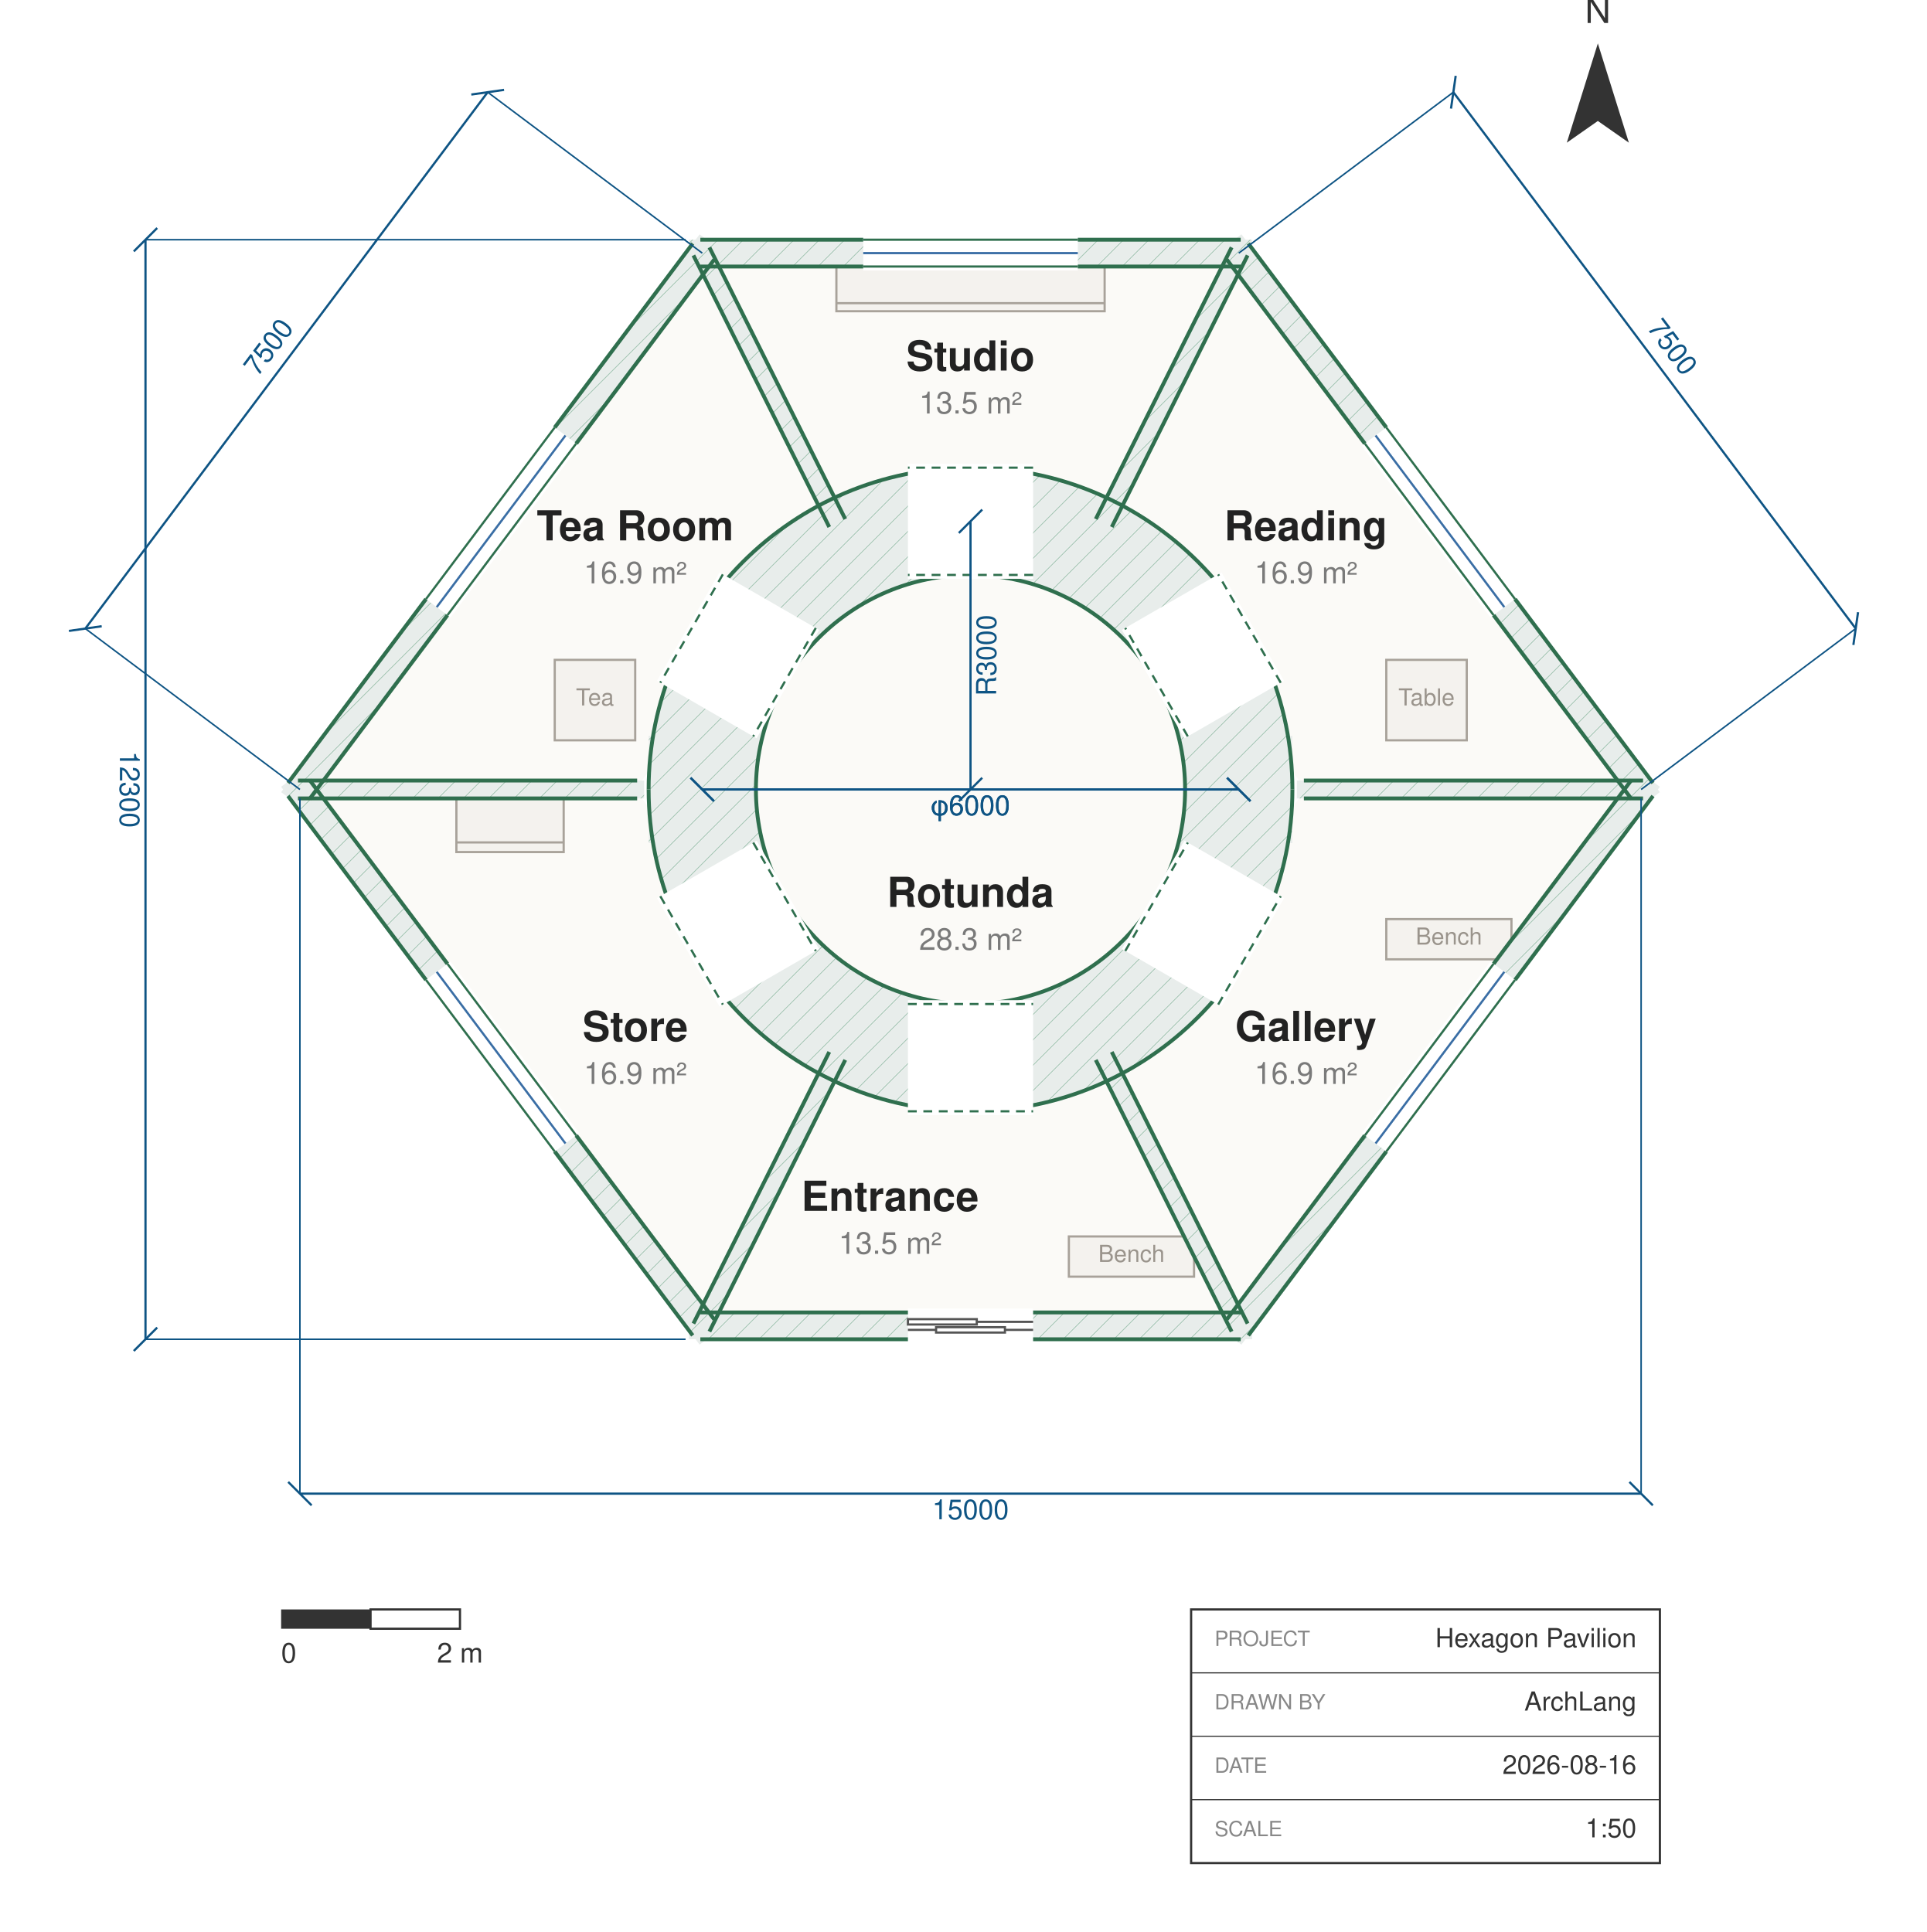
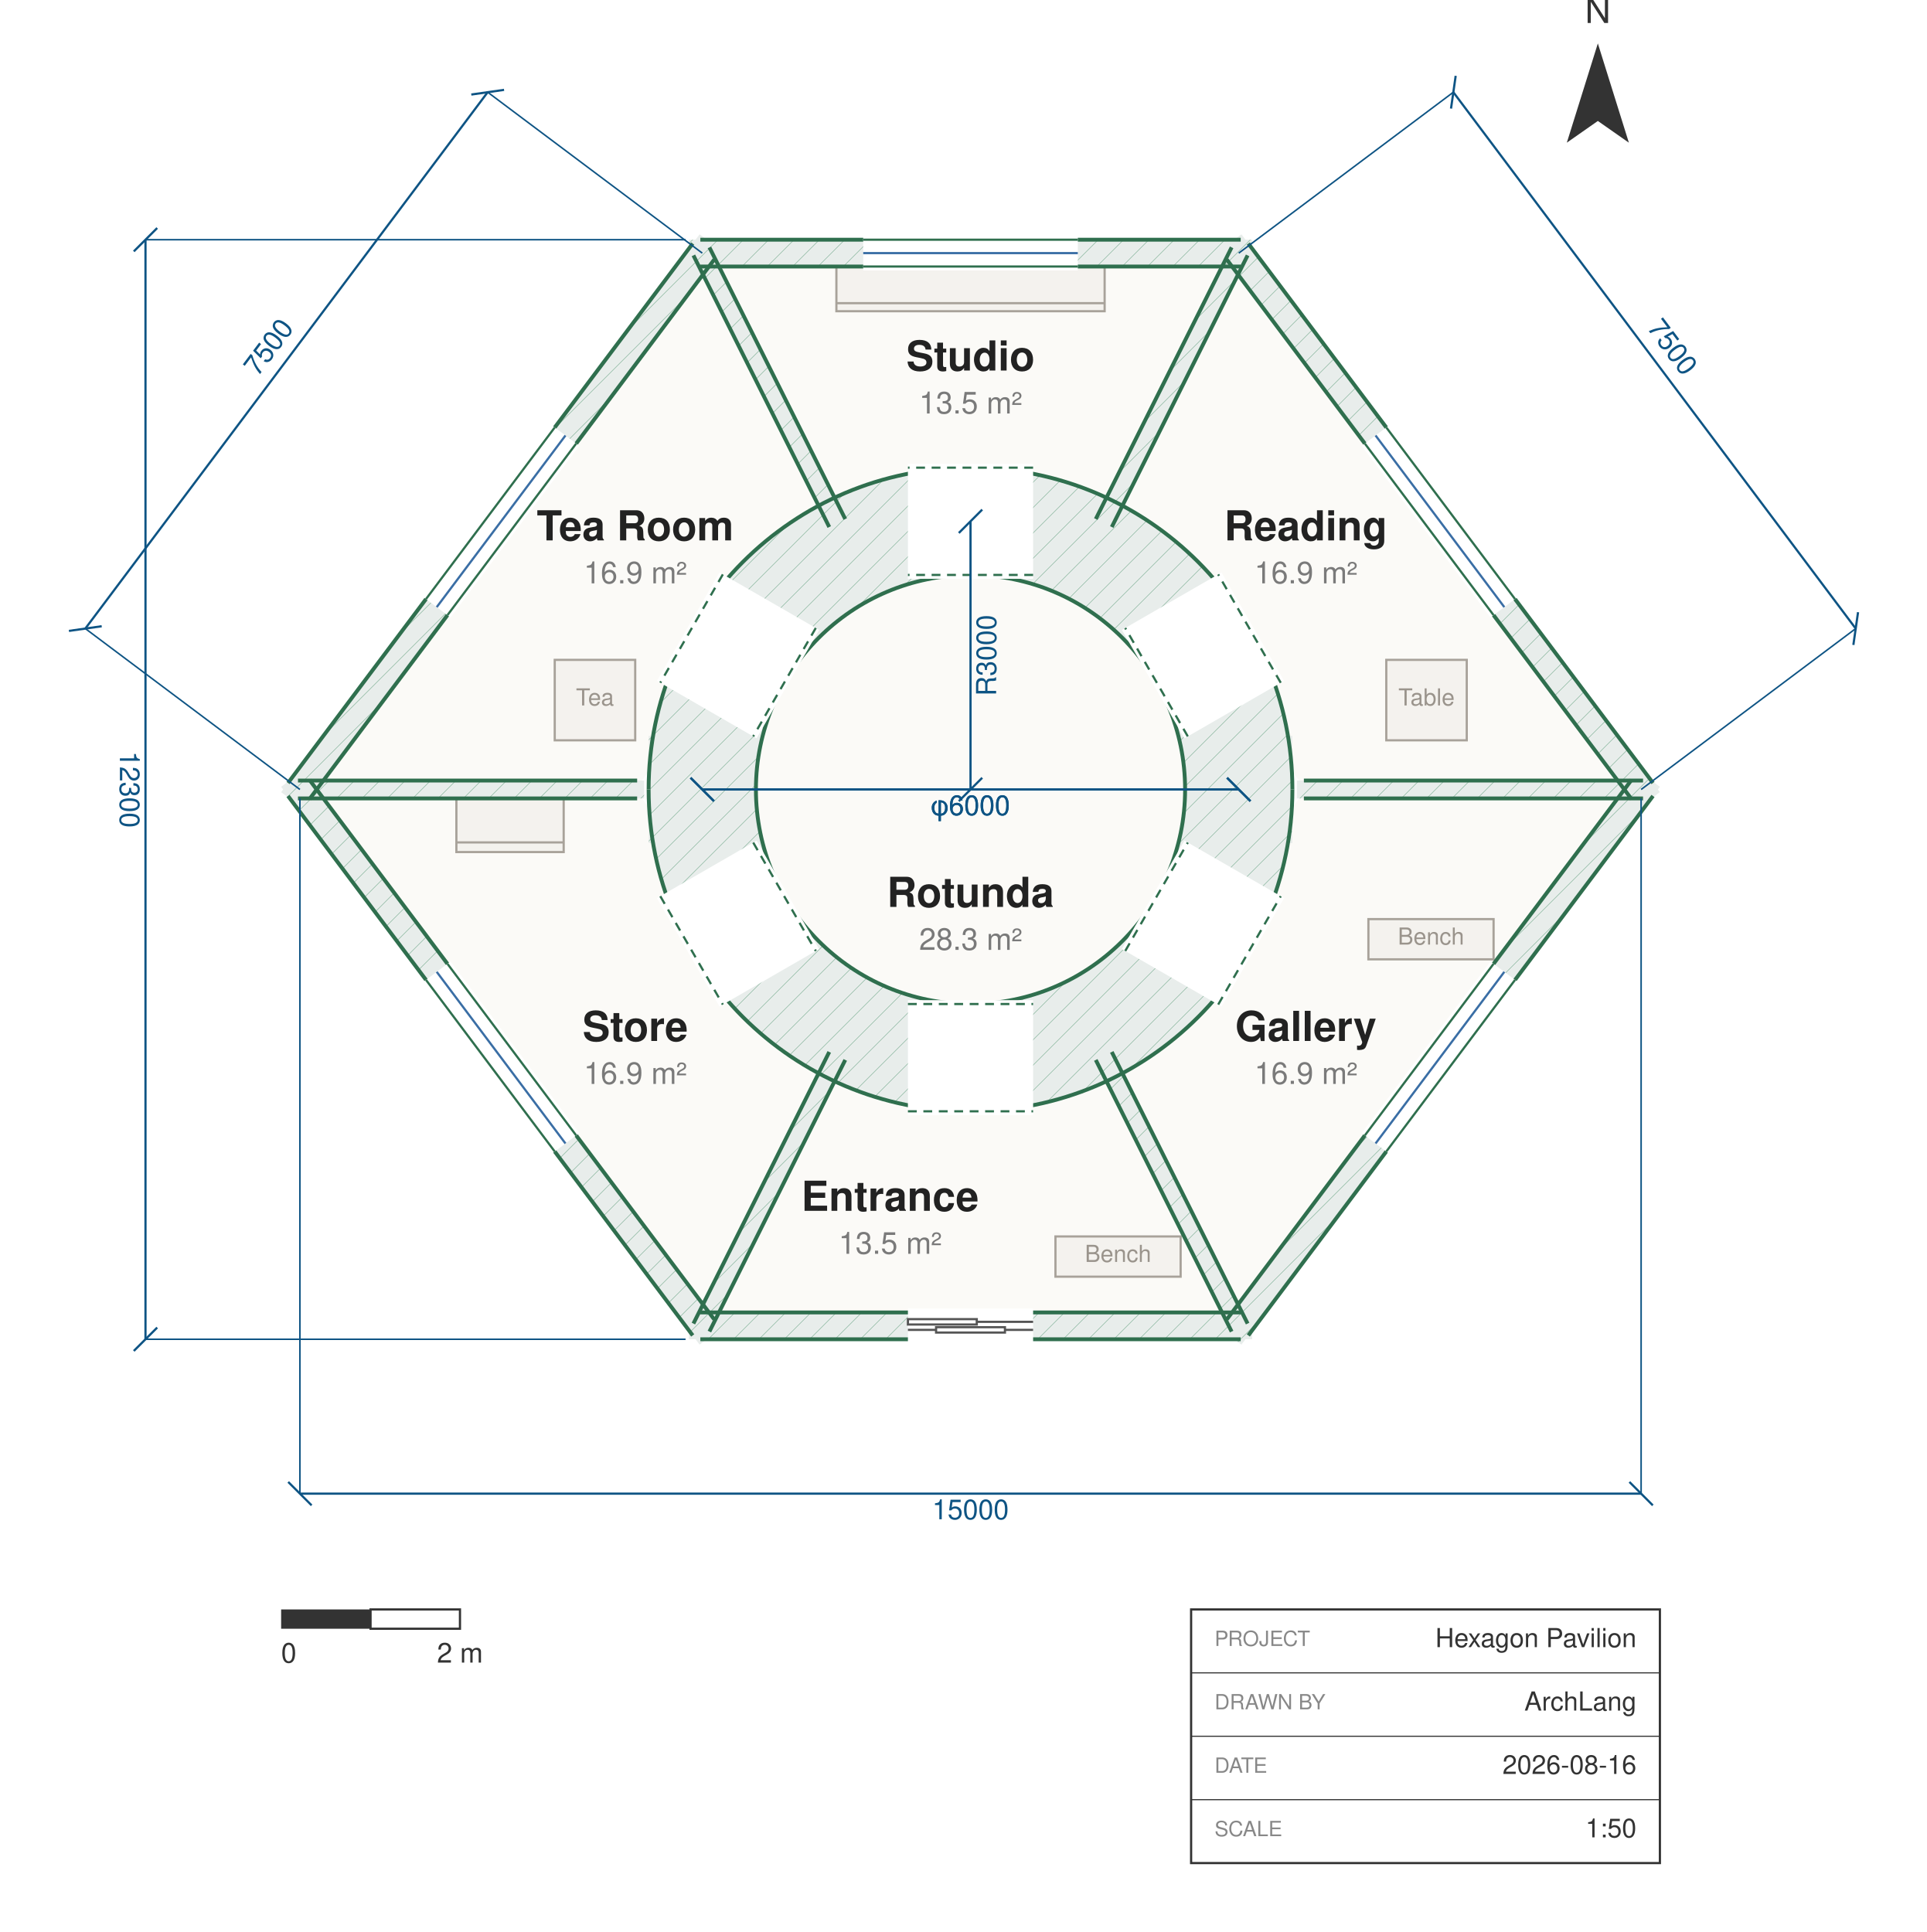
<svg xmlns="http://www.w3.org/2000/svg" viewBox="-2354.18 -1831.4 21551.35 21612" font-family="Helvetica, Arial, sans-serif">
  <defs>
    <pattern id="poche" patternUnits="userSpaceOnUse" width="200.46" height="200.46" patternTransform="rotate(45)">
      <rect width="200.46" height="200.46" fill="#e8edeb" />
      <line x1="0" y1="0" x2="0" y2="200.46" stroke="#a8c8b7" stroke-width="17.27" />
    </pattern>
  </defs>
  <rect x="-2354.18" y="-1831.4" width="21551.35" height="21612" fill="#ffffff" />
  <g id="A-FLOR">
    <circle cx="8500" cy="7000" r="3000" fill="#fbfaf7" />
    <polygon points="16000,7000 11500,1000 10000,4000 12250,7000" fill="#fbfaf7" />
    <polygon points="11500,1000 5500,1000 7000,4000 10000,4000" fill="#fbfaf7" />
    <polygon points="5500,1000 1000,7000 4750,7000 7000,4000" fill="#fbfaf7" />
    <polygon points="1000,7000 5500,13000 7000,10000 4750,7000" fill="#fbfaf7" />
    <polygon points="5500,13000 11500,13000 10000,10000 7000,10000" fill="#fbfaf7" />
    <polygon points="11500,13000 16000,7000 12250,7000 10000,10000" fill="#fbfaf7" />
  </g>
  <g id="A-FURN">
    <polygon points="7000,1150 10000,1150 10000,1650 7000,1650" fill="#f4f2ee" stroke="#a8a29a" stroke-width="24.67" />
    <line x1="7000" y1="1560" x2="10000" y2="1560" stroke="#a8a29a" stroke-width="24.67" />
    <polygon points="2750,7100 3950,7100 3950,7700 2750,7700" fill="#f4f2ee" stroke="#a8a29a" stroke-width="24.67" />
    <line x1="2750" y1="7592" x2="3950" y2="7592" stroke="#a8a29a" stroke-width="24.67" />
    <polygon points="13150,5550 14050,5550 14050,6450 13150,6450" fill="#f4f2ee" stroke="#a8a29a" stroke-width="24.67" />
    <text x="13600" y="6000" font-size="262.14" fill="#9a948c" text-anchor="middle" dominant-baseline="central">Table</text>
    <polygon points="3850,5550 4750,5550 4750,6450 3850,6450" fill="#f4f2ee" stroke="#a8a29a" stroke-width="24.67" />
    <text x="4300" y="6000" font-size="262.14" fill="#9a948c" text-anchor="middle" dominant-baseline="central">Tea</text>
-     <polygon points="13150,8450 14550,8450 14550,8900 13150,8900" fill="#f4f2ee" stroke="#a8a29a" stroke-width="24.67" />
-     <text x="13850" y="8675" font-size="262.14" fill="#9a948c" text-anchor="middle" dominant-baseline="central">Bench</text>
-     <polygon points="9600,12000 11000,12000 11000,12450 9600,12450" fill="#f4f2ee" stroke="#a8a29a" stroke-width="24.67" />
-     <text x="10300" y="12225" font-size="262.14" fill="#9a948c" text-anchor="middle" dominant-baseline="central">Bench</text>
+     <polygon points="12950,8450 14350,8450 14350,8900 12950,8900" fill="#f4f2ee" stroke="#a8a29a" stroke-width="24.67" />
+     <text x="13650" y="8675" font-size="262.14" fill="#9a948c" text-anchor="middle" dominant-baseline="central">Bench</text>
+     <polygon points="9450,12000 10850,12000 10850,12450 9450,12450" fill="#f4f2ee" stroke="#a8a29a" stroke-width="24.67" />
+     <text x="10150" y="12225" font-size="262.14" fill="#9a948c" text-anchor="middle" dominant-baseline="central">Bench</text>
  </g>
  <g id="A-WALL">
    <path d="M 16210,7030 L 11530,790 L 11290,970 L 15970,7210 Z" fill="url(#poche)" fill-rule="nonzero" />
    <path d="M 11650,850 L 5350,850 L 5350,1150 L 11650,1150 Z" fill="url(#poche)" fill-rule="nonzero" />
    <path d="M 5470,790 L 790,7030 L 1030,7210 L 5710,970 Z" fill="url(#poche)" fill-rule="nonzero" />
    <path d="M 790,6970 L 5470,13210 L 5710,13030 L 1030,6790 Z" fill="url(#poche)" fill-rule="nonzero" />
    <path d="M 5350,13150 L 11650,13150 L 11650,12850 L 5350,12850 Z" fill="url(#poche)" fill-rule="nonzero" />
    <path d="M 11530,13210 L 16210,6970 L 15970,6790 L 11290,13030 Z" fill="url(#poche)" fill-rule="nonzero" />
    <path d="M 12150,7100 L 16100,7100 L 16100,6900 L 12150,6900 Z" fill="url(#poche)" fill-rule="nonzero" />
    <path d="M 10044.72,4134.16 L 11634.16,955.28 L 11455.28,865.84 L 9865.84,4044.72 Z" fill="url(#poche)" fill-rule="nonzero" />
    <path d="M 7134.16,4044.72 L 5544.72,865.84 L 5365.84,955.28 L 6955.28,4134.16 Z" fill="url(#poche)" fill-rule="nonzero" />
    <path d="M 4850,6900 L 900,6900 L 900,7100 L 4850,7100 Z" fill="url(#poche)" fill-rule="nonzero" />
    <path d="M 6955.28,9865.84 L 5365.84,13044.72 L 5544.72,13134.16 L 7134.16,9955.28 Z" fill="url(#poche)" fill-rule="nonzero" />
    <path d="M 9865.84,9955.28 L 11455.28,13134.16 L 11634.16,13044.72 L 10044.72,9865.84 Z" fill="url(#poche)" fill-rule="nonzero" />
    <path d="M 12100,7600 L 12069.2,6530.11 L 11977.33,6068.25 L 11825.97,5622.34 L 11617.69,5200 L 11356.07,4808.46 L 11045.58,4454.42 L 10691.54,4143.93 L 10300,3882.31 L 9877.66,3674.03 L 9431.75,3522.67 L 8969.89,3430.8 L 8500,3400 L 8030.11,3430.8 L 7568.25,3522.67 L 7122.34,3674.03 L 6700,3882.31 L 6308.46,4143.93 L 5954.42,4454.42 L 5643.93,4808.46 L 5382.31,5200 L 5174.03,5622.34 L 5022.67,6068.25 L 4930.8,6530.11 L 4900,7600 L 6100,7600 L 6120.53,6686.74 L 6181.78,6378.83 L 6282.69,6081.56 L 6421.54,5800 L 6595.95,5538.97 L 6802.94,5302.94 L 7038.97,5095.95 L 7300,4921.54 L 7581.56,4782.69 L 7878.83,4681.78 L 8186.74,4620.53 L 8500,4600 L 8813.26,4620.53 L 9121.17,4681.78 L 9418.44,4782.69 L 9700,4921.54 L 9961.03,5095.95 L 10197.06,5302.94 L 10404.05,5538.97 L 10578.46,5800 L 10717.31,6081.56 L 10818.22,6378.83 L 10879.47,6686.74 L 10900,7600 Z" fill="url(#poche)" fill-rule="nonzero" />
    <path d="M 4900,6400 L 4930.8,7469.89 L 5022.67,7931.75 L 5174.03,8377.66 L 5382.31,8800 L 5643.93,9191.54 L 5954.42,9545.58 L 6308.46,9856.07 L 6700,10117.69 L 7122.34,10325.97 L 7568.25,10477.33 L 8030.11,10569.2 L 8500,10600 L 8969.89,10569.2 L 9431.75,10477.33 L 9877.66,10325.97 L 10300,10117.69 L 10691.54,9856.07 L 11045.58,9545.58 L 11356.07,9191.54 L 11617.69,8800 L 11825.97,8377.66 L 11977.33,7931.75 L 12069.2,7469.89 L 12100,6400 L 10900,6400 L 10879.47,7313.26 L 10818.22,7621.17 L 10717.31,7918.44 L 10578.46,8200 L 10404.05,8461.03 L 10197.06,8697.06 L 9961.03,8904.05 L 9700,9078.46 L 9418.44,9217.31 L 9121.17,9318.22 L 8813.26,9379.47 L 8500,9400 L 8186.74,9379.47 L 7878.83,9318.22 L 7581.56,9217.31 L 7300,9078.46 L 7038.97,8904.05 L 6802.94,8697.06 L 6595.95,8461.03 L 6421.54,8200 L 6282.69,7918.44 L 6181.78,7621.17 L 6120.53,7313.26 L 6100,6400 Z" fill="url(#poche)" fill-rule="nonzero" />
    <line x1="16120" y1="6910" x2="11620" y2="910" stroke="#2f6f4e" stroke-width="43.18" stroke-linecap="square" />
    <line x1="15880" y1="7090" x2="11380" y2="1090" stroke="#2f6f4e" stroke-width="43.18" stroke-linecap="square" />
    <line x1="11500" y1="850" x2="5500" y2="850" stroke="#2f6f4e" stroke-width="43.18" stroke-linecap="square" />
    <line x1="11500" y1="1150" x2="5500" y2="1150" stroke="#2f6f4e" stroke-width="43.18" stroke-linecap="square" />
    <line x1="5380" y1="910" x2="880" y2="6910" stroke="#2f6f4e" stroke-width="43.18" stroke-linecap="square" />
    <line x1="5620" y1="1090" x2="1120" y2="7090" stroke="#2f6f4e" stroke-width="43.18" stroke-linecap="square" />
    <line x1="880" y1="7090" x2="5380" y2="13090" stroke="#2f6f4e" stroke-width="43.18" stroke-linecap="square" />
    <line x1="1120" y1="6910" x2="5620" y2="12910" stroke="#2f6f4e" stroke-width="43.18" stroke-linecap="square" />
    <line x1="5500" y1="13150" x2="11500" y2="13150" stroke="#2f6f4e" stroke-width="43.18" stroke-linecap="square" />
    <line x1="5500" y1="12850" x2="11500" y2="12850" stroke="#2f6f4e" stroke-width="43.18" stroke-linecap="square" />
    <line x1="11620" y1="13090" x2="16120" y2="7090" stroke="#2f6f4e" stroke-width="43.18" stroke-linecap="square" />
    <line x1="11380" y1="12910" x2="15880" y2="6910" stroke="#2f6f4e" stroke-width="43.18" stroke-linecap="square" />
    <line x1="12250" y1="7100" x2="16000" y2="7100" stroke="#2f6f4e" stroke-width="43.18" stroke-linecap="square" />
    <line x1="12250" y1="6900" x2="16000" y2="6900" stroke="#2f6f4e" stroke-width="43.18" stroke-linecap="square" />
    <line x1="10089.44" y1="4044.72" x2="11589.44" y2="1044.72" stroke="#2f6f4e" stroke-width="43.18" stroke-linecap="square" />
    <line x1="9910.56" y1="3955.28" x2="11410.56" y2="955.28" stroke="#2f6f4e" stroke-width="43.18" stroke-linecap="square" />
    <line x1="7089.44" y1="3955.28" x2="5589.44" y2="955.28" stroke="#2f6f4e" stroke-width="43.18" stroke-linecap="square" />
    <line x1="6910.56" y1="4044.72" x2="5410.56" y2="1044.72" stroke="#2f6f4e" stroke-width="43.18" stroke-linecap="square" />
    <line x1="4750" y1="6900" x2="1000" y2="6900" stroke="#2f6f4e" stroke-width="43.18" stroke-linecap="square" />
    <line x1="4750" y1="7100" x2="1000" y2="7100" stroke="#2f6f4e" stroke-width="43.18" stroke-linecap="square" />
    <line x1="6910.56" y1="9955.28" x2="5410.56" y2="12955.28" stroke="#2f6f4e" stroke-width="43.18" stroke-linecap="square" />
    <line x1="7089.44" y1="10044.72" x2="5589.44" y2="13044.72" stroke="#2f6f4e" stroke-width="43.18" stroke-linecap="square" />
    <line x1="9910.56" y1="10044.72" x2="11410.56" y2="13044.72" stroke="#2f6f4e" stroke-width="43.18" stroke-linecap="square" />
    <line x1="10089.44" y1="9955.28" x2="11589.44" y2="12955.28" stroke="#2f6f4e" stroke-width="43.18" stroke-linecap="square" />
    <path d="M 12100,7000 A 3600 3600 0 0 0 8500,3400" fill="none" stroke="#2f6f4e" stroke-width="43.18" />
    <path d="M 8500,3400 A 3600 3600 0 0 0 4900,7000" fill="none" stroke="#2f6f4e" stroke-width="43.18" />
    <path d="M 10900,7000 A 2400 2400 0 0 0 8500,4600" fill="none" stroke="#2f6f4e" stroke-width="43.18" />
    <path d="M 8500,4600 A 2400 2400 0 0 0 6100,7000" fill="none" stroke="#2f6f4e" stroke-width="43.18" />
    <path d="M 4900,7000 A 3600 3600 0 0 0 8500,10600" fill="none" stroke="#2f6f4e" stroke-width="43.18" />
    <path d="M 8500,10600 A 3600 3600 0 0 0 12100,7000" fill="none" stroke="#2f6f4e" stroke-width="43.18" />
    <path d="M 6100,7000 A 2400 2400 0 0 0 8500,9400" fill="none" stroke="#2f6f4e" stroke-width="43.18" />
    <path d="M 8500,9400 A 2400 2400 0 0 0 10900,7000" fill="none" stroke="#2f6f4e" stroke-width="43.18" />
  </g>
  <g id="A-DOOR">
    <polygon points="7800,13193.18 9200,13193.18 9200,12806.82 7800,12806.82" fill="#ffffff" />
    <line x1="7800" y1="13045" x2="9200" y2="13045" stroke="#555555" stroke-width="24.67" />
    <line x1="7800" y1="12955" x2="9200" y2="12955" stroke="#555555" stroke-width="24.67" />
    <polygon points="7800,12925 8570,12925 8570,12985 7800,12985" fill="#ffffff" stroke="#555555" stroke-width="24.67" />
    <polygon points="8115,13015 8885,13015 8885,13075 8115,13075" fill="#ffffff" stroke="#555555" stroke-width="24.67" />
    <polygon points="12006.92,5784.92 11307.3,4572.26 10193.08,5215.08 10892.7,6427.74" fill="#ffffff" />
    <line x1="11969.52" y1="5806.5" x2="11269.91" y2="4593.84" stroke="#2f6f4e" stroke-width="24.67" stroke-dasharray="98.69 74.02" />
    <line x1="10930.09" y1="6406.16" x2="10230.48" y2="5193.5" stroke="#2f6f4e" stroke-width="24.67" stroke-dasharray="98.69 74.02" />
    <polygon points="9200,3356.82 7800,3356.82 7800,4643.18 9200,4643.18" fill="#ffffff" />
    <line x1="9200" y1="3400" x2="7800" y2="3400" stroke="#2f6f4e" stroke-width="24.67" stroke-dasharray="98.69 74.02" />
    <line x1="9200" y1="4600" x2="7800" y2="4600" stroke="#2f6f4e" stroke-width="24.67" stroke-dasharray="98.69 74.02" />
    <polygon points="5692.7,4572.26 4993.08,5784.92 6107.3,6427.74 6806.92,5215.08" fill="#ffffff" />
    <line x1="5730.09" y1="4593.84" x2="5030.48" y2="5806.5" stroke="#2f6f4e" stroke-width="24.67" stroke-dasharray="98.69 74.02" />
    <line x1="6769.52" y1="5193.5" x2="6069.91" y2="6406.16" stroke="#2f6f4e" stroke-width="24.67" stroke-dasharray="98.69 74.02" />
    <polygon points="4993.08,8215.08 5692.7,9427.74 6806.92,8784.92 6107.3,7572.26" fill="#ffffff" />
    <line x1="5030.48" y1="8193.5" x2="5730.09" y2="9406.16" stroke="#2f6f4e" stroke-width="24.67" stroke-dasharray="98.69 74.02" />
    <line x1="6069.91" y1="7593.84" x2="6769.52" y2="8806.5" stroke="#2f6f4e" stroke-width="24.67" stroke-dasharray="98.69 74.02" />
    <polygon points="7800,10643.18 9200,10643.18 9200,9356.82 7800,9356.82" fill="#ffffff" />
    <line x1="7800" y1="10600" x2="9200" y2="10600" stroke="#2f6f4e" stroke-width="24.67" stroke-dasharray="98.69 74.02" />
    <line x1="7800" y1="9400" x2="9200" y2="9400" stroke="#2f6f4e" stroke-width="24.67" stroke-dasharray="98.69 74.02" />
    <polygon points="11307.3,9427.74 12006.92,8215.08 10892.7,7572.26 10193.08,8784.92" fill="#ffffff" />
    <line x1="11269.91" y1="9406.16" x2="11969.52" y2="8193.5" stroke="#2f6f4e" stroke-width="24.67" stroke-dasharray="98.69 74.02" />
    <line x1="10230.48" y1="8806.5" x2="10930.09" y2="7593.84" stroke="#2f6f4e" stroke-width="24.67" stroke-dasharray="98.69 74.02" />
  </g>
  <g id="A-GLAZ">
    <polygon points="14624.54,4844.09 13184.54,2924.09 12875.46,3155.91 14315.46,5075.91" fill="#ffffff" />
    <line x1="14590" y1="4870" x2="13150" y2="2950" stroke="#2f6f4e" stroke-width="24.67" />
    <line x1="14350" y1="5050" x2="12910" y2="3130" stroke="#2f6f4e" stroke-width="24.67" />
    <line x1="14470" y1="4960" x2="13030" y2="3040" stroke="#3a6ea5" stroke-width="24.67" />
    <polygon points="9700,806.82 7300,806.82 7300,1193.18 9700,1193.18" fill="#ffffff" />
    <line x1="9700" y1="850" x2="7300" y2="850" stroke="#2f6f4e" stroke-width="24.67" />
    <line x1="9700" y1="1150" x2="7300" y2="1150" stroke="#2f6f4e" stroke-width="24.67" />
    <line x1="9700" y1="1000" x2="7300" y2="1000" stroke="#3a6ea5" stroke-width="24.67" />
    <polygon points="3815.46,2924.09 2375.46,4844.09 2684.54,5075.91 4124.54,3155.91" fill="#ffffff" />
    <line x1="3850" y1="2950" x2="2410" y2="4870" stroke="#2f6f4e" stroke-width="24.67" />
    <line x1="4090" y1="3130" x2="2650" y2="5050" stroke="#2f6f4e" stroke-width="24.67" />
    <line x1="3970" y1="3040" x2="2530" y2="4960" stroke="#3a6ea5" stroke-width="24.67" />
    <polygon points="2375.46,9155.91 3815.46,11075.91 4124.54,10844.09 2684.54,8924.09" fill="#ffffff" />
    <line x1="2410" y1="9130" x2="3850" y2="11050" stroke="#2f6f4e" stroke-width="24.67" />
    <line x1="2650" y1="8950" x2="4090" y2="10870" stroke="#2f6f4e" stroke-width="24.67" />
    <line x1="2530" y1="9040" x2="3970" y2="10960" stroke="#3a6ea5" stroke-width="24.67" />
    <polygon points="13184.54,11075.91 14624.54,9155.91 14315.46,8924.09 12875.46,10844.09" fill="#ffffff" />
    <line x1="13150" y1="11050" x2="14590" y2="9130" stroke="#2f6f4e" stroke-width="24.67" />
    <line x1="12910" y1="10870" x2="14350" y2="8950" stroke="#2f6f4e" stroke-width="24.67" />
    <line x1="13030" y1="10960" x2="14470" y2="9040" stroke="#3a6ea5" stroke-width="24.67" />
  </g>
  <g id="A-ANNO-TEXT">
    <text x="8500" y="8207.48" font-size="462.6" fill="#222222" text-anchor="middle" dominant-baseline="central" font-weight="600">Rotunda</text>
    <text x="8500" y="8716.34" font-size="339.24" fill="#7a7a7a" text-anchor="middle" dominant-baseline="central">28.3 m²</text>
    <text x="12250" y="4107.48" font-size="462.6" fill="#222222" text-anchor="middle" dominant-baseline="central" font-weight="600">Reading</text>
    <text x="12250" y="4616.34" font-size="339.24" fill="#7a7a7a" text-anchor="middle" dominant-baseline="central">16.9 m²</text>
    <text x="8500" y="2207.48" font-size="462.6" fill="#222222" text-anchor="middle" dominant-baseline="central" font-weight="600">Studio</text>
    <text x="8500" y="2716.34" font-size="339.24" fill="#7a7a7a" text-anchor="middle" dominant-baseline="central">13.5 m²</text>
    <text x="4750" y="4107.48" font-size="462.6" fill="#222222" text-anchor="middle" dominant-baseline="central" font-weight="600">Tea Room</text>
    <text x="4750" y="4616.34" font-size="339.24" fill="#7a7a7a" text-anchor="middle" dominant-baseline="central">16.9 m²</text>
    <text x="4750" y="9707.48" font-size="462.6" fill="#222222" text-anchor="middle" dominant-baseline="central" font-weight="600">Store</text>
    <text x="4750" y="10216.34" font-size="339.24" fill="#7a7a7a" text-anchor="middle" dominant-baseline="central">16.9 m²</text>
    <text x="7600" y="11607.48" font-size="462.6" fill="#222222" text-anchor="middle" dominant-baseline="central" font-weight="600">Entrance</text>
    <text x="7600" y="12116.34" font-size="339.24" fill="#7a7a7a" text-anchor="middle" dominant-baseline="central">13.5 m²</text>
    <text x="12250" y="9707.48" font-size="462.6" fill="#222222" text-anchor="middle" dominant-baseline="central" font-weight="600">Gallery</text>
    <text x="12250" y="10216.34" font-size="339.24" fill="#7a7a7a" text-anchor="middle" dominant-baseline="central">16.9 m²</text>
  </g>
  <g id="A-ANNO-DIMS">
    <line x1="5500" y1="7000" x2="11500" y2="7000" stroke="#0E5484" stroke-width="24.67" />
    <line x1="5630.84" y1="7130.84" x2="5369.16" y2="6869.16" stroke="#0E5484" stroke-width="24.67" />
    <line x1="11630.84" y1="7130.84" x2="11369.16" y2="6869.16" stroke="#0E5484" stroke-width="24.67" />
    <text x="8500" y="7215.88" font-size="308.4" fill="#0E5484" text-anchor="middle" dominant-baseline="central" transform="rotate(0 8500 7215.88)">φ6000</text>
    <line x1="16000" y1="7000" x2="18400" y2="5200" stroke="#0E5484" stroke-width="17.27" />
    <line x1="11500" y1="1000" x2="13900" y2="-800" stroke="#0E5484" stroke-width="17.27" />
    <line x1="18400" y1="5200" x2="13900" y2="-800" stroke="#0E5484" stroke-width="24.67" />
    <line x1="18426.17" y1="5016.82" x2="18373.83" y2="5383.18" stroke="#0E5484" stroke-width="24.67" />
    <line x1="13926.17" y1="-983.18" x2="13873.83" y2="-616.82" stroke="#0E5484" stroke-width="24.67" />
    <text x="16322.7" y="2070.47" font-size="308.4" fill="#0E5484" text-anchor="middle" dominant-baseline="central" transform="rotate(53.13 16322.7 2070.47)">7500</text>
    <line x1="5500" y1="1000" x2="3100" y2="-800" stroke="#0E5484" stroke-width="17.27" />
    <line x1="1000" y1="7000" x2="-1400" y2="5200" stroke="#0E5484" stroke-width="17.27" />
    <line x1="3100" y1="-800" x2="-1400" y2="5200" stroke="#0E5484" stroke-width="24.67" />
    <line x1="2916.82" y1="-773.83" x2="3283.18" y2="-826.17" stroke="#0E5484" stroke-width="24.67" />
    <line x1="-1583.18" y1="5226.17" x2="-1216.82" y2="5173.83" stroke="#0E5484" stroke-width="24.67" />
    <text x="677.3" y="2070.47" font-size="308.4" fill="#0E5484" text-anchor="middle" dominant-baseline="central" transform="rotate(-53.13 677.3 2070.47)">7500</text>
    <line x1="1000" y1="7100" x2="1000" y2="14877.04" stroke="#0E5484" stroke-width="17.27" />
    <line x1="16000" y1="7100" x2="16000" y2="14877.04" stroke="#0E5484" stroke-width="17.27" />
    <line x1="1000" y1="14877.04" x2="16000" y2="14877.04" stroke="#0E5484" stroke-width="24.67" />
    <line x1="1130.84" y1="15007.88" x2="869.16" y2="14746.2" stroke="#0E5484" stroke-width="24.67" />
    <line x1="16130.84" y1="15007.88" x2="15869.16" y2="14746.2" stroke="#0E5484" stroke-width="24.67" />
    <text x="8500" y="15092.92" font-size="308.4" fill="#0E5484" text-anchor="middle" dominant-baseline="central" transform="rotate(0 8500 15092.92)">15000</text>
    <line x1="5313.2" y1="850" x2="-727.04" y2="850" stroke="#0E5484" stroke-width="17.27" />
    <line x1="5313.2" y1="13150" x2="-727.04" y2="13150" stroke="#0E5484" stroke-width="17.27" />
    <line x1="-727.04" y1="850" x2="-727.04" y2="13150" stroke="#0E5484" stroke-width="24.67" />
    <line x1="-857.88" y1="980.84" x2="-596.2" y2="719.16" stroke="#0E5484" stroke-width="24.67" />
    <line x1="-857.88" y1="13280.84" x2="-596.2" y2="13019.16" stroke="#0E5484" stroke-width="24.67" />
    <text x="-942.92" y="7000" font-size="308.4" fill="#0E5484" text-anchor="middle" dominant-baseline="central" transform="rotate(90 -942.92 7000)">12300</text>
    <line x1="8500" y1="7000" x2="8500" y2="4000" stroke="#0E5484" stroke-width="24.67" />
    <line x1="8630.84" y1="6869.16" x2="8369.16" y2="7130.84" stroke="#0E5484" stroke-width="24.67" />
    <line x1="8630.84" y1="3869.16" x2="8369.16" y2="4130.84" stroke="#0E5484" stroke-width="24.67" />
    <text x="8715.88" y="5500" font-size="308.4" fill="#0E5484" text-anchor="middle" dominant-baseline="central" transform="rotate(-90 8715.88 5500)">R3000</text>
    <line x1="5500" y1="7000" x2="11500" y2="7000" stroke="#0E5484" stroke-width="24.67" />
    <line x1="5630.84" y1="7130.84" x2="5369.16" y2="6869.16" stroke="#0E5484" stroke-width="24.67" />
    <line x1="11630.84" y1="7130.84" x2="11369.16" y2="6869.16" stroke="#0E5484" stroke-width="24.67" />
    <text x="8500" y="7215.88" font-size="308.4" fill="#0E5484" text-anchor="middle" dominant-baseline="central" transform="rotate(0 8500 7215.88)">φ6000</text>
  </g>
  <g>
    <polygon points="15516.1,-1345.67 15169.15,-235.43 15516.1,-478.3 15863.05,-235.43" fill="#333333" transform="rotate(0 15516.1 -651.77)" />
    <text x="15516.1" y="-1666.41" font-size="400.92" fill="#333333" text-anchor="middle" dominant-baseline="central">N</text>
  </g>
  <g>
    <rect x="790" y="16172.32" width="1000" height="215.88" fill="#333333" />
    <rect x="1790" y="16172.32" width="1000" height="215.88" fill="none" stroke="#333333" stroke-width="24.67" />
    <text x="790" y="16696.6" font-size="308.4" fill="#333333" text-anchor="start" dominant-baseline="central">0</text>
    <text x="2790" y="16696.6" font-size="308.4" fill="#333333" text-anchor="middle" dominant-baseline="central">2 m</text>
  </g>
  <g>
    <rect x="10967.2" y="16172.32" width="5242.8" height="2837.28" fill="none" stroke="#333333" stroke-width="24.67" />
    <text x="11229.34" y="16526.98" font-size="234.38" fill="#888888" dominant-baseline="central">PROJECT</text>
    <text x="15947.86" y="16526.98" font-size="292.98" fill="#333333" text-anchor="end" dominant-baseline="central">Hexagon Pavilion</text>
    <text x="11229.34" y="17236.3" font-size="234.38" fill="#888888" dominant-baseline="central">DRAWN BY</text>
    <text x="15947.86" y="17236.3" font-size="292.98" fill="#333333" text-anchor="end" dominant-baseline="central">ArchLang</text>
    <line x1="10967.2" y1="16881.64" x2="16210" y2="16881.64" stroke="#333333" stroke-width="12.34" />
    <text x="11229.34" y="17945.62" font-size="234.38" fill="#888888" dominant-baseline="central">DATE</text>
    <text x="15947.86" y="17945.62" font-size="292.98" fill="#333333" text-anchor="end" dominant-baseline="central">2026-08-16</text>
    <line x1="10967.2" y1="17590.96" x2="16210" y2="17590.96" stroke="#333333" stroke-width="12.34" />
    <text x="11229.34" y="18654.94" font-size="234.38" fill="#888888" dominant-baseline="central">SCALE</text>
    <text x="15947.86" y="18654.94" font-size="292.98" fill="#333333" text-anchor="end" dominant-baseline="central">1:50</text>
    <line x1="10967.2" y1="18300.28" x2="16210" y2="18300.28" stroke="#333333" stroke-width="12.34" />
  </g>
</svg>
